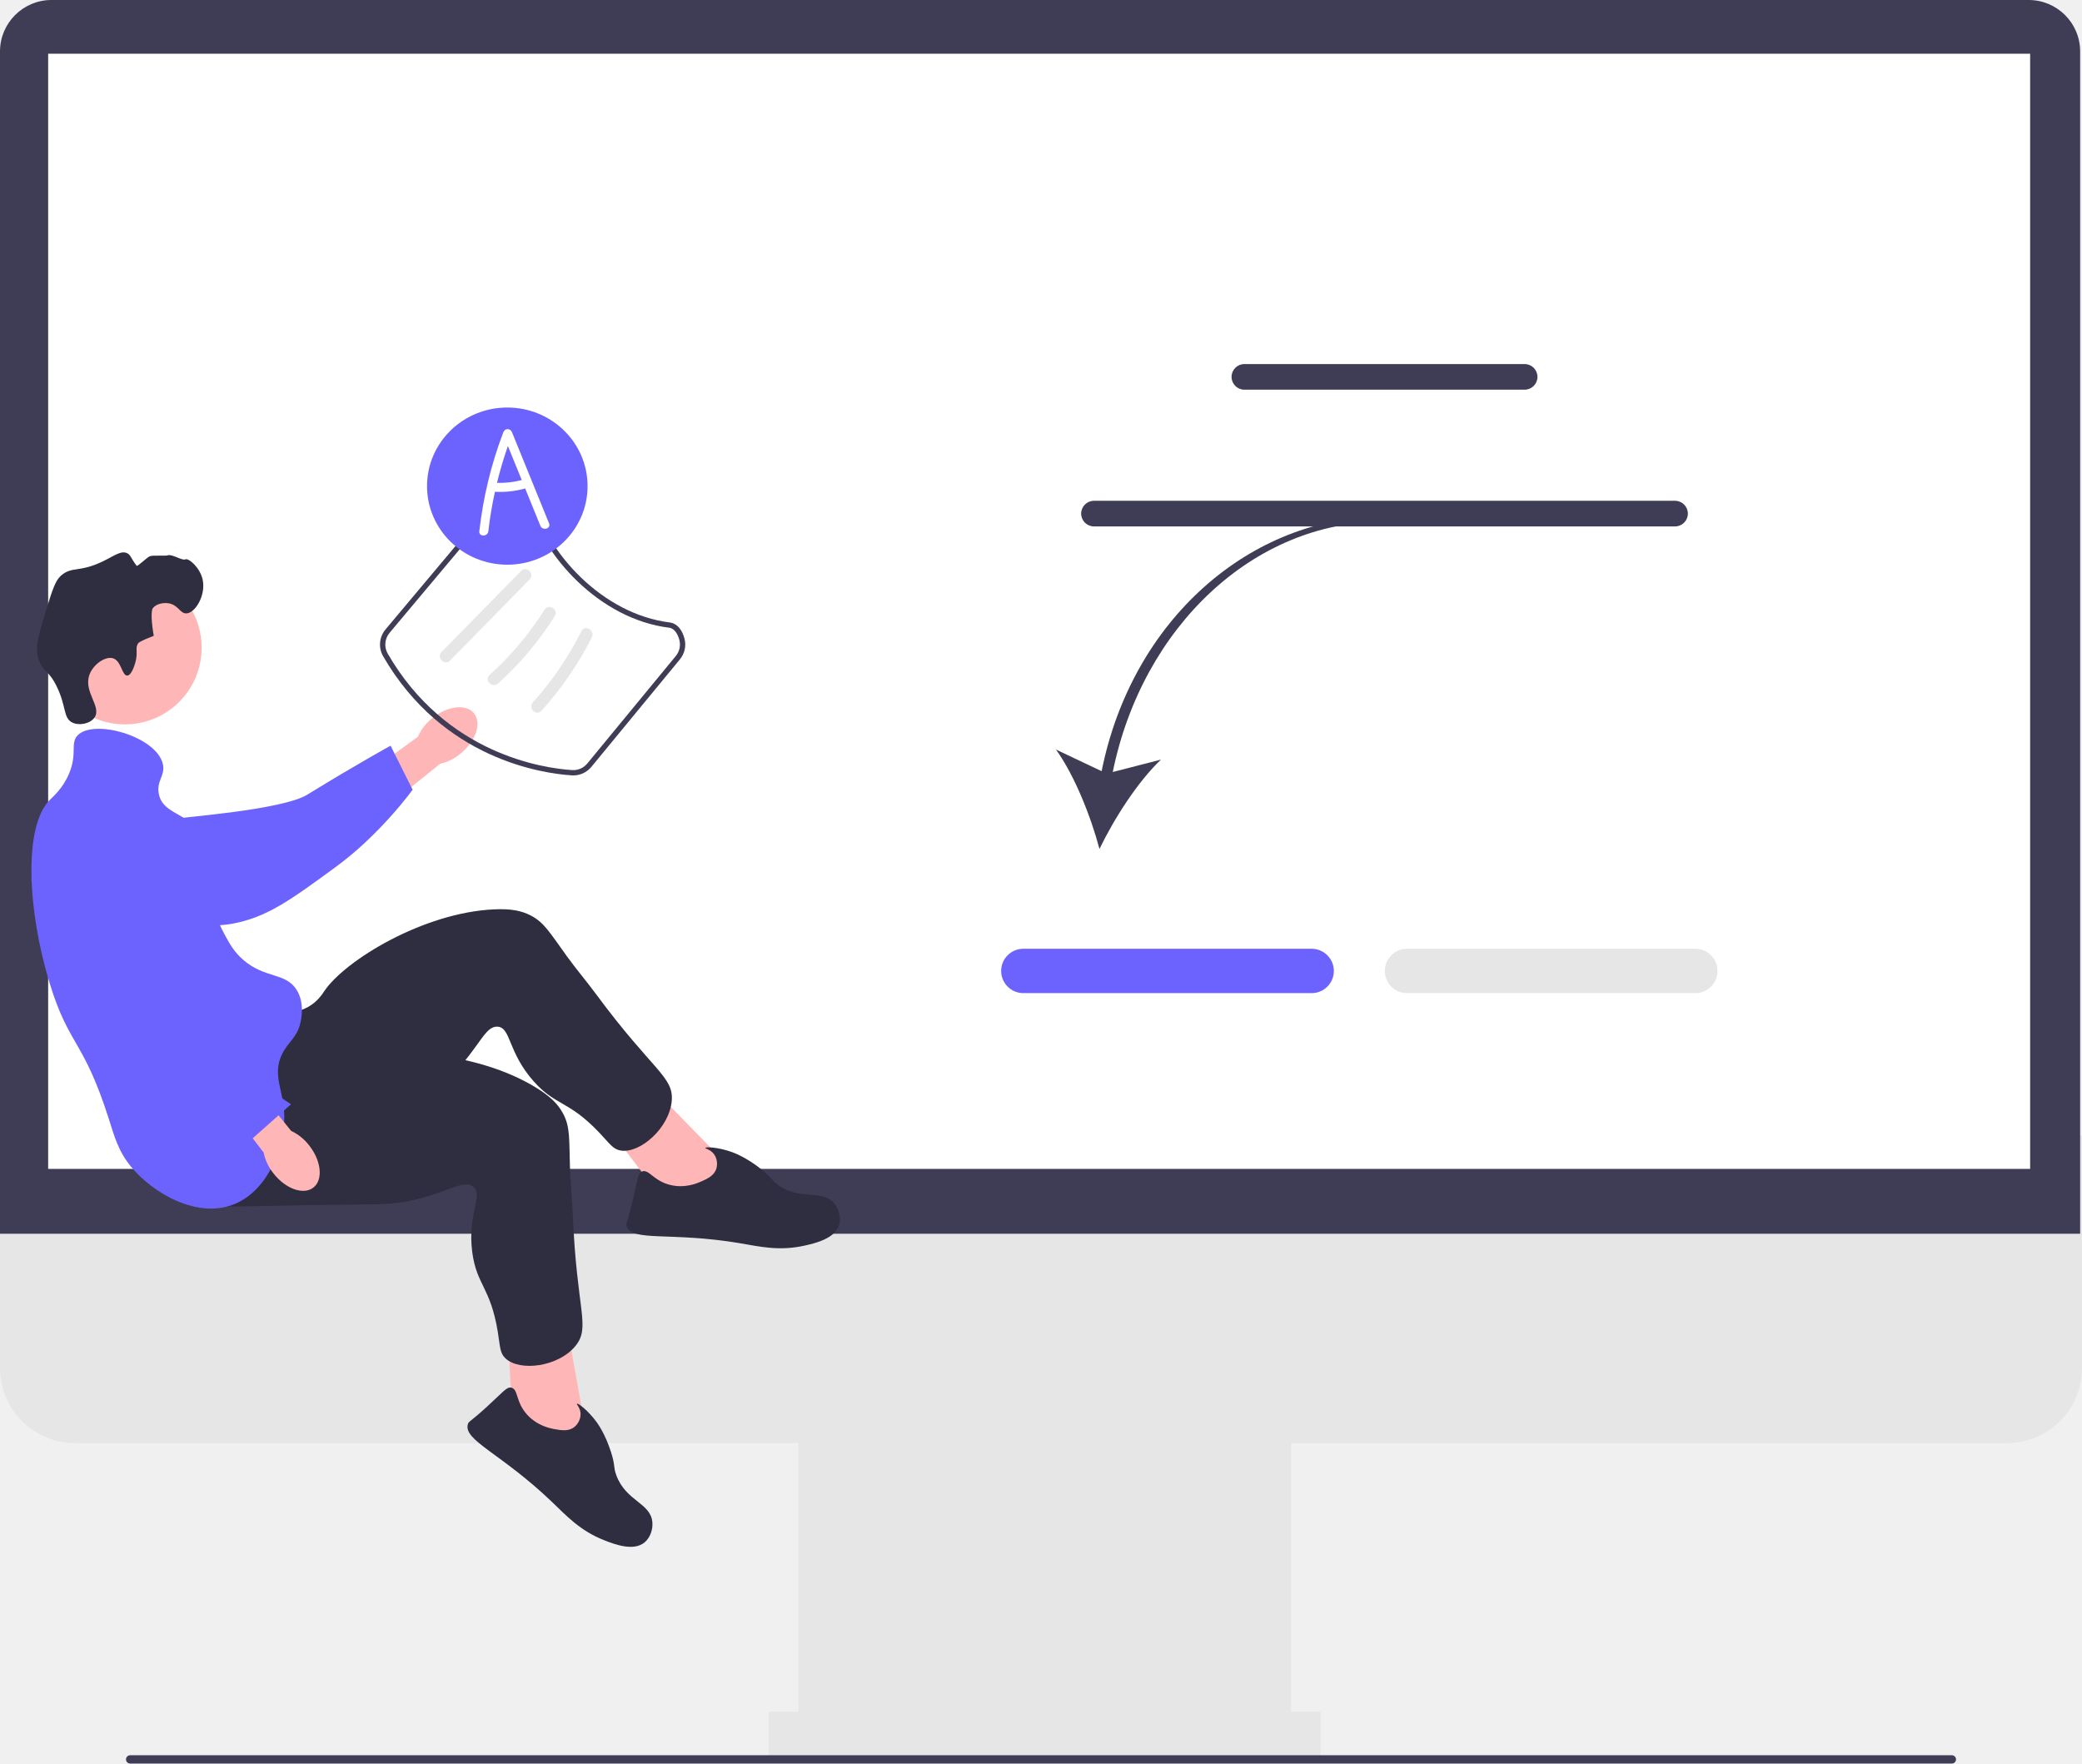
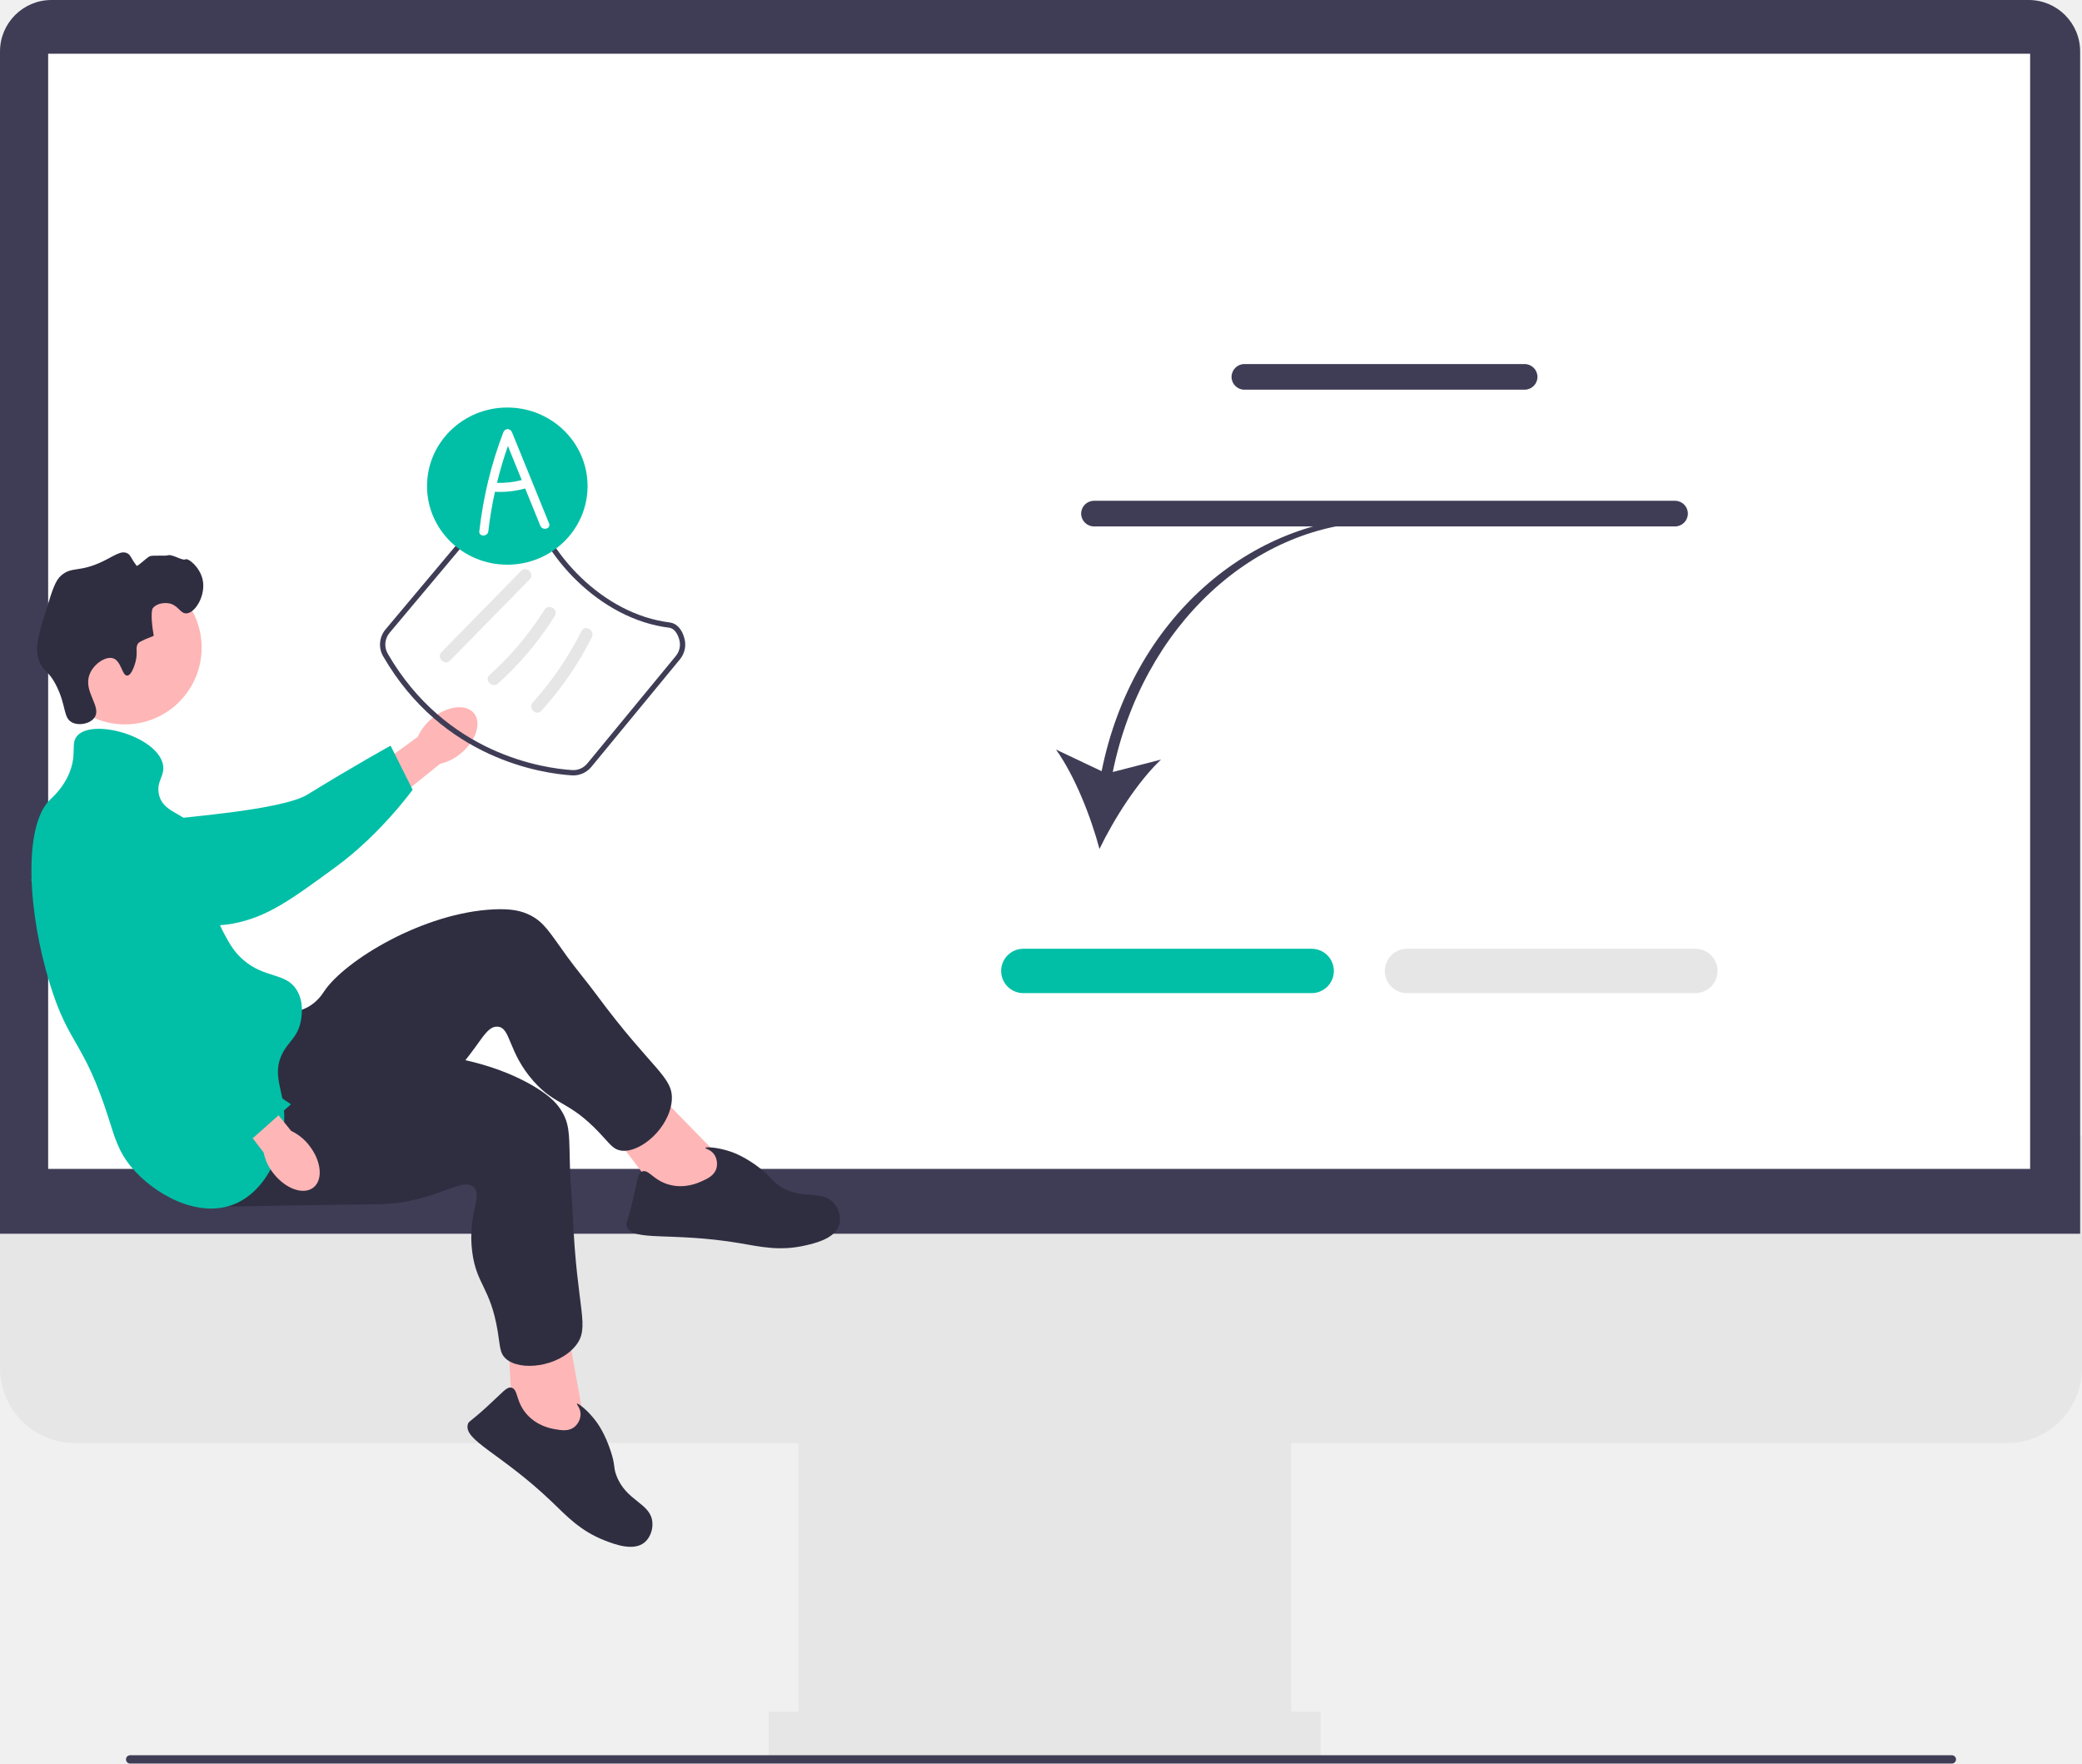
<svg xmlns="http://www.w3.org/2000/svg" width="596.912" height="505.575" viewBox="0 0 596.912 505.575">
  <g>
    <path d="M575.427,413.696H21.485c-11.847,0-21.485-9.638-21.485-21.485v-66.671H596.912v66.671c0,11.847-9.638,21.485-21.485,21.485Z" fill="#e6e6e6" />
    <rect x="228.887" y="402.544" width="141.262" height="100.901" fill="#e6e6e6" />
    <rect x="220.39" y="490.7" width="158.256" height="12.745" fill="#e6e6e6" />
    <path d="M596.381,353.686H0V14.744C0,6.614,6.614,0,14.744,0H581.637c8.13,0,14.744,6.614,14.744,14.744V353.686Z" fill="#3f3d56" />
    <rect x="13.808" y="15.401" width="568.234" height="319.698" fill="#fff" />
  </g>
  <g>
-     <path id="uuid-25324785-d0f2-4f1c-ad19-f4bb5410ff47-175" d="M123.853,205.949c4.349-3.594,9.729-4.263,12.015-1.494,2.287,2.768,.614,7.924-3.737,11.519-1.718,1.46-3.761,2.487-5.958,2.995l-18.62,14.994-6.85-8.888,19.083-13.838c.914-2.062,2.308-3.875,4.066-5.288Z" fill="#ffb6b6" />
-     <path d="M16.233,239.779c-.009-.663-.003-6.447,4.279-10.103,4.919-4.199,11.86-2.5,14.294-1.904,5.624,1.377,6.085,3.79,11.366,6.268,9.88,4.637-2.499,2.264,3.38,.777,2.035-.515,31.312-2.545,38.6-7.031,14.174-8.724,23.831-14.013,23.831-14.013l6.313,12.626s-9.129,12.694-21.977,22.097c-13.179,9.646-19.769,14.469-29.783,16.332-.862,.16-22.072,3.782-39.155-8.981-3.897-2.911-11.036-8.245-11.147-16.07Z" fill="#6c63ff" />
+     <path id="uuid-25324785-d0f2-4f1c-ad19-f4bb5410ff47-377" d="M123.853,205.949c4.349-3.594,9.729-4.263,12.015-1.494,2.287,2.768,.614,7.924-3.737,11.519-1.718,1.46-3.761,2.487-5.958,2.995l-18.62,14.994-6.85-8.888,19.083-13.838c.914-2.062,2.308-3.875,4.066-5.288Z" fill="#ffb6b6" />
+     <path d="M16.233,239.779c-.009-.663-.003-6.447,4.279-10.103,4.919-4.199,11.86-2.5,14.294-1.904,5.624,1.377,6.085,3.79,11.366,6.268,9.88,4.637-2.499,2.264,3.38,.777,2.035-.515,31.312-2.545,38.6-7.031,14.174-8.724,23.831-14.013,23.831-14.013l6.313,12.626s-9.129,12.694-21.977,22.097c-13.179,9.646-19.769,14.469-29.783,16.332-.862,.16-22.072,3.782-39.155-8.981-3.897-2.911-11.036-8.245-11.147-16.07Z" fill="#00bfa6" />
    <circle cx="35.816" cy="185.675" r="21.993" fill="#ffb6b6" />
    <g>
      <polygon points="208.055 333.43 185.405 310.246 173.714 322.442 190.588 344.671 207.326 346.586 208.055 333.43" fill="#ffb6b6" />
      <path d="M78.726,289.954c1.325,.11,5.535,.953,9.558-1.26,2.746-1.511,4.155-3.757,4.63-4.472,5.901-8.863,28.552-22.684,48.881-23.535,4.604-.193,7.634,.341,10.388,1.776,3.905,2.036,5.464,4.952,10.42,11.783,2.711,3.737,5.71,7.257,8.454,10.97,16.062,21.736,22.151,23.443,21.529,30.411-.691,7.732-9.029,15.067-14.571,14.22-2.27-.347-3.149-1.925-6.181-5.12-8.891-9.368-12.57-7.637-18.9-14.812-7.391-8.377-6.423-15.323-10.279-15.591-3.576-.249-5.095,5.677-12.729,13.548-3.493,3.602-5.98,5.254-13.559,10.511-29.511,20.473-29.982,21.912-35.937,23.544-2.606,.714-21.1,5.785-27.688-2.284-10.31-12.627,14.046-50.682,25.983-49.69Z" fill="#2f2e41" />
      <path d="M201.13,338.669c1.666-.748,3.614-1.623,4.24-3.634,.424-1.361,.18-3.039-.697-4.198-1.011-1.338-2.508-1.514-2.448-1.751,.092-.36,3.632-.22,7.517,1.154,.733,.259,4.055,1.473,8.28,4.772,3.385,2.643,2.93,3.173,5.053,4.697,6.516,4.678,12.628,.991,16.154,5.378,1.361,1.693,1.941,4.097,1.369,6.04-1.15,3.903-6.743,5.246-9.8,5.94-7.362,1.67-12.933,.307-18.752-.674-19.787-3.334-30.904-.298-32.392-4.881-.282-.868,.176-.794,1.702-7.16,1.506-6.284,1.456-8.009,2.739-8.513,1.93-.757,3.227,2.688,8.089,3.867,4.309,1.045,7.865-.552,8.944-1.036Z" fill="#2f2e41" />
    </g>
    <g>
      <polygon points="167.788 409.275 162.065 377.372 145.542 380.899 147.023 408.768 159.798 419.751 167.788 409.275" fill="#ffb6b6" />
      <path d="M85.188,300.678c1.034,.835,4.044,3.897,8.617,4.325,3.121,.292,5.548-.776,6.342-1.1,9.86-4.02,36.364-2.737,53.662,7.974,3.917,2.426,6.125,4.569,7.598,7.303,2.088,3.877,1.741,7.166,2.006,15.601,.145,4.614,.65,9.211,.835,13.824,1.085,27.005,5.165,31.836,.737,37.253-4.913,6.01-15.932,7.397-20.042,3.584-1.683-1.561-1.524-3.361-2.239-7.707-2.097-12.744-6.112-13.378-7.321-22.869-1.411-11.082,3.29-16.286,.25-18.673-2.819-2.214-7.404,1.836-18.141,4.063-4.913,1.019-7.899,.989-17.122,1.084-35.915,.369-37.113,1.295-42.957-.698-2.557-.872-20.707-7.062-21.628-17.438-1.44-16.237,40.082-34.049,49.402-26.526Z" fill="#2f2e41" />
      <path d="M159.116,409.722c1.798,.316,3.901,.687,5.549-.626,1.115-.888,1.855-2.414,1.781-3.865-.086-1.675-1.225-2.661-1.042-2.823,.279-.246,3.128,1.858,5.572,5.176,.461,.626,2.528,3.496,4.172,8.598,1.317,4.088,.643,4.27,1.543,6.723,2.765,7.53,9.893,7.911,10.347,13.521,.175,2.165-.694,4.48-2.26,5.767-3.143,2.584-8.525,.555-11.444-.588-7.029-2.752-10.874-7.009-15.138-11.087-14.5-13.87-25.404-17.6-24.062-22.228,.254-.876,.591-.558,5.429-4.969,4.775-4.354,5.703-5.81,7.046-5.506,2.023,.457,1.16,4.036,4.522,7.742,2.979,3.284,6.818,3.96,7.983,4.165Z" fill="#2f2e41" />
    </g>
    <path d="M38.815,189.879c.856-3.063-.219-4.179,.877-5.554,0-0,.441-.553,4.384-2.046h0c-1.163-6.75-.292-7.892-.292-7.892,1.004-1.316,3.015-1.634,4.384-1.461,2.896,.364,3.408,2.982,5.261,2.923,2.56-.081,5.63-5.205,4.677-9.646-.777-3.622-4.129-6.313-4.969-5.846-.833,.463-3.832-1.578-4.969-1.169-.777,.279-4.432-.092-5.261,.292-.905,.42-3.498,3.035-3.745,2.705-1.722-2.289-1.686-3.089-2.685-3.582-1.771-.874-3.696,.742-7.015,2.338-6.83,3.285-8.829,1.325-11.984,4.092-1.594,1.398-2.448,4.069-4.092,9.353-2.299,7.391-3.449,11.086-2.338,14.615,1.132,3.598,2.8,2.815,5.261,7.892,2.74,5.651,1.796,8.936,4.384,10.23,2.001,1,5.216,.364,6.43-1.461,2.079-3.125-3.294-7.352-1.461-12.276,1.125-3.023,4.595-5.315,6.723-4.677,2.406,.722,2.583,5.036,4.092,4.969,1.292-.057,2.189-3.266,2.338-3.8Z" fill="#2f2e41" />
-     <path d="M22.154,210.924c4.5-5.046,22.832,.177,24.553,8.184,.708,3.294-1.905,4.684-1.169,8.476,1.076,5.547,7.169,5.169,11.692,10.815,6.421,8.016-.194,15.852,7.015,29.229,1.54,2.859,2.839,5.268,5.554,7.6,6.23,5.351,12.027,3.516,15.199,8.476,2.372,3.71,1.397,8.282,1.169,9.353-.936,4.392-3.473,5.462-5.261,9.061-2.975,5.988,.393,10.384,.585,17.538,.239,8.951-4.517,21.358-14.03,25.429-10.687,4.574-23.577-3.001-29.814-10.523-3.722-4.488-4.802-8.628-6.43-13.738-7.277-22.837-11.388-20.772-16.953-38.875-6.362-20.695-7.612-44.941,0-52.613,1.009-1.017,3.786-3.367,5.554-7.6,2.379-5.695,.324-8.556,2.338-10.815Z" fill="#6c63ff" />
+     <path d="M22.154,210.924c4.5-5.046,22.832,.177,24.553,8.184,.708,3.294-1.905,4.684-1.169,8.476,1.076,5.547,7.169,5.169,11.692,10.815,6.421,8.016-.194,15.852,7.015,29.229,1.54,2.859,2.839,5.268,5.554,7.6,6.23,5.351,12.027,3.516,15.199,8.476,2.372,3.71,1.397,8.282,1.169,9.353-.936,4.392-3.473,5.462-5.261,9.061-2.975,5.988,.393,10.384,.585,17.538,.239,8.951-4.517,21.358-14.03,25.429-10.687,4.574-23.577-3.001-29.814-10.523-3.722-4.488-4.802-8.628-6.43-13.738-7.277-22.837-11.388-20.772-16.953-38.875-6.362-20.695-7.612-44.941,0-52.613,1.009-1.017,3.786-3.367,5.554-7.6,2.379-5.695,.324-8.556,2.338-10.815Z" fill="#00bfa6" />
    <g>
-       <path id="uuid-91308677-eda7-42a2-9f2e-a07e84038198-176" d="M88.653,328.391c3.489,4.433,4.03,9.827,1.208,12.047-2.822,2.22-7.937,.426-11.427-4.01-1.418-1.753-2.396-3.819-2.852-6.028l-14.547-18.971,7.517-5.733,14.911,18.503c2.04,.962,3.819,2.4,5.19,4.191Z" fill="#ffb6b6" />
-       <path d="M35.377,230.155c.647-.145,6.311-1.319,10.763,2.127,5.115,3.959,4.867,11.1,4.78,13.605-.201,5.786-2.468,6.73-3.817,12.406-2.524,10.619,2.283,20.487,4.938,25.939,.919,1.887,3.872,7.662,9.75,13.881,11.432,12.095,21.632,18.46,21.632,18.46l-10.958,9.74s-17.455-5.32-29.282-15.979c-12.132-10.934-30.789-49.619-34.657-59.043-.333-.812,4.385,12.382,13.393-6.946,2.055-4.409,5.82-12.486,13.457-14.192Z" fill="#6c63ff" />
+       <path id="uuid-91308677-eda7-42a2-9f2e-a07e84038198-378" d="M88.653,328.391c3.489,4.433,4.03,9.827,1.208,12.047-2.822,2.22-7.937,.426-11.427-4.01-1.418-1.753-2.396-3.819-2.852-6.028l-14.547-18.971,7.517-5.733,14.911,18.503c2.04,.962,3.819,2.4,5.19,4.191Z" fill="#ffb6b6" />
+       <path d="M35.377,230.155c.647-.145,6.311-1.319,10.763,2.127,5.115,3.959,4.867,11.1,4.78,13.605-.201,5.786-2.468,6.73-3.817,12.406-2.524,10.619,2.283,20.487,4.938,25.939,.919,1.887,3.872,7.662,9.75,13.881,11.432,12.095,21.632,18.46,21.632,18.46l-10.958,9.74s-17.455-5.32-29.282-15.979c-12.132-10.934-30.789-49.619-34.657-59.043-.333-.812,4.385,12.382,13.393-6.946,2.055-4.409,5.82-12.486,13.457-14.192Z" fill="#00bfa6" />
    </g>
  </g>
  <g>
    <path d="M315.838,221.081l-13.084-6.198c5.366,7.489,9.99,19.185,12.466,28.493,4.191-8.67,10.948-19.278,17.636-25.614l-13.828,3.557c8.521-41.76,40.569-71.739,77.27-71.739l.52-1.508c-38.334,0-72.28,29.564-80.98,73.01Z" fill="#3f3d56" />
-     <path d="M376.057,284.71h-82.668c-3.506,0-6.359-2.853-6.359-6.359s2.853-6.359,6.359-6.359h82.668c3.506,0,6.359,2.853,6.359,6.359s-2.853,6.359-6.359,6.359Z" fill="#6c63ff" />
+     <path d="M376.057,284.71h-82.668c-3.506,0-6.359-2.853-6.359-6.359s2.853-6.359,6.359-6.359h82.668c3.506,0,6.359,2.853,6.359,6.359s-2.853,6.359-6.359,6.359Z" fill="#00bfa6" />
    <path d="M486.057,284.71h-82.668c-3.506,0-6.359-2.853-6.359-6.359s2.853-6.359,6.359-6.359h82.668c3.506,0,6.359,2.853,6.359,6.359s-2.853,6.359-6.359,6.359Z" fill="#e6e6e6" />
  </g>
  <g>
    <path d="M437.118,111.717h-80.357c-2.026,0-3.674-1.648-3.674-3.674s1.648-3.674,3.674-3.674h80.357c2.026,0,3.674,1.648,3.674,3.674s-1.648,3.674-3.674,3.674Z" fill="#3f3d56" />
    <path d="M480.239,150.915h-166.598c-2.026,0-3.674-1.648-3.674-3.674s1.648-3.674,3.674-3.674h166.598c2.026,0,3.674,1.648,3.674,3.674,0,2.026-1.648,3.674-3.674,3.674Z" fill="#3f3d56" />
  </g>
  <path d="M36.121,504.385c0,.66,.53,1.19,1.19,1.19H559.601c.66,0,1.19-.53,1.19-1.19,0-.66-.53-1.19-1.19-1.19H37.311c-.66,0-1.19,.53-1.19,1.19Z" fill="#3f3d56" />
  <path d="M164.369,222.297c-.142,0-.283-.005-.425-.014-8.369-.537-37.005-4.589-54.1-34.148-1.409-2.434-1.131-5.528,.69-7.698l31.66-37.722c1.295-1.543,3.295-2.431,5.32-2.407,1.4,.033,4.715,.387,5.358,2.942,3.803,15.097,19.863,32.847,39.177,35.2,1.958,.238,3.529,1.984,4.204,4.672,.526,2.092,.04,4.248-1.335,5.916l-25.362,30.798c-1.288,1.564-3.179,2.461-5.188,2.461Zm-16.976-80.472c-1.547,0-3.052,.693-4.036,1.865l-31.66,37.722c-1.413,1.683-1.629,4.079-.54,5.962,16.719,28.907,44.705,32.868,52.884,33.393,1.67,.112,3.274-.6,4.343-1.897l25.363-30.798c1.065-1.292,1.441-2.961,1.034-4.581-.398-1.586-1.373-3.347-2.916-3.535-19.952-2.43-36.54-20.753-40.466-36.335-.318-1.262-2.232-1.755-3.918-1.795-.03-.001-.06-.001-.09-.001Z" fill="#3f3d56" />
  <path d="M129.03,189.376l22.826-23.273c1.56-1.591-.884-4.039-2.446-2.446l-22.826,23.273c-1.56,1.591,.884,4.039,2.446,2.446h0Z" fill="#e6e6e6" />
  <path d="M142.806,195.933c6.3-5.646,11.774-12.184,16.256-19.358,1.183-1.894-1.809-3.632-2.987-1.746-4.334,6.935-9.626,13.199-15.715,18.657-1.661,1.489,.792,3.929,2.446,2.446h0Z" fill="#e6e6e6" />
  <path d="M155.223,203.784c5.736-6.353,10.618-13.444,14.461-21.093,.997-1.984-1.986-3.738-2.987-1.746-3.714,7.39-8.378,14.253-13.92,20.393-1.489,1.649,.951,4.103,2.446,2.446h0Z" fill="#e6e6e6" />
  <g>
-     <ellipse cx="145.443" cy="139.357" rx="23.013" ry="22.528" fill="#6c63ff" />
+     <ellipse cx="145.443" cy="139.357" rx="23.013" ry="22.528" fill="#00bfa6" />
    <path d="M157.417,150.043c-3.539-8.702-7.079-17.403-10.618-26.105-.489-1.202-2.02-1.244-2.497,0-3.497,9.123-5.782,18.643-6.881,28.349-.187,1.653,2.404,1.64,2.59,0,.43-3.798,1.068-7.568,1.888-11.298,2.916,.153,5.857-.174,8.671-.953,1.45,3.565,2.9,7.13,4.35,10.696,.62,1.523,3.126,.857,2.497-.688Zm-14.931-11.614c.872-3.57,1.918-7.098,3.131-10.57l3.969,9.758c-2.325,.61-4.702,.882-7.1,.811Z" fill="#fff" />
  </g>
</svg>
